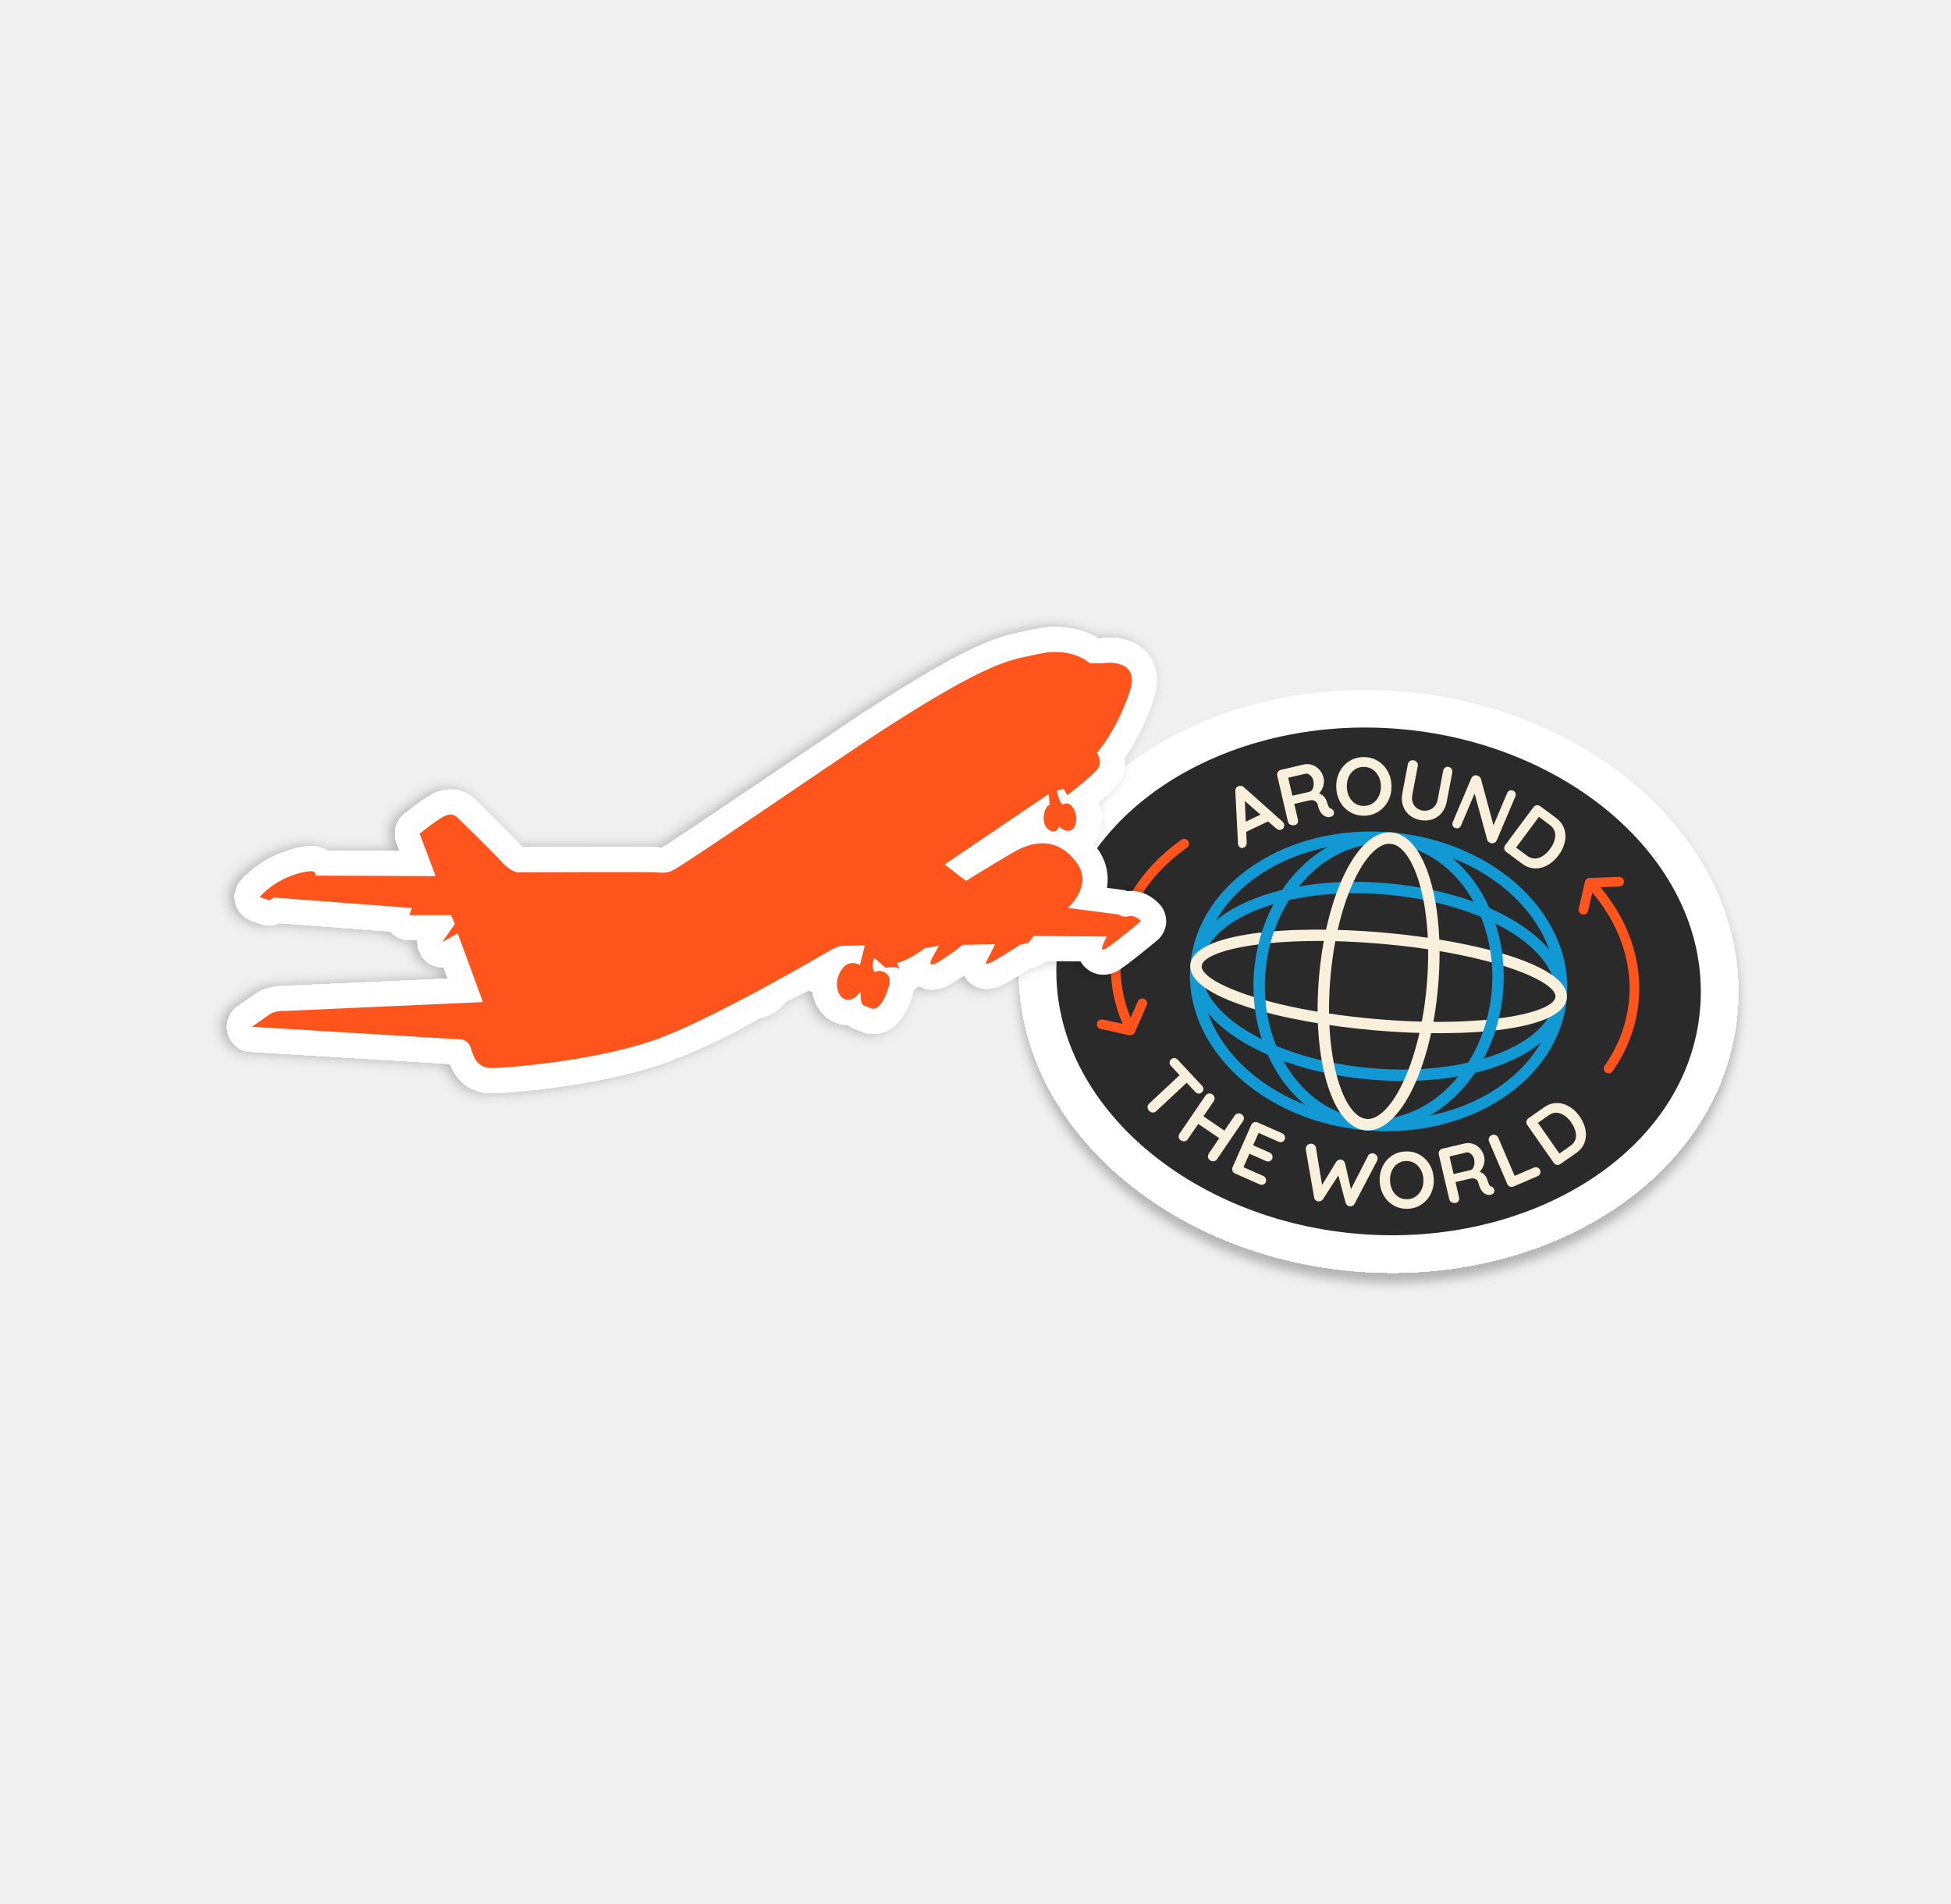
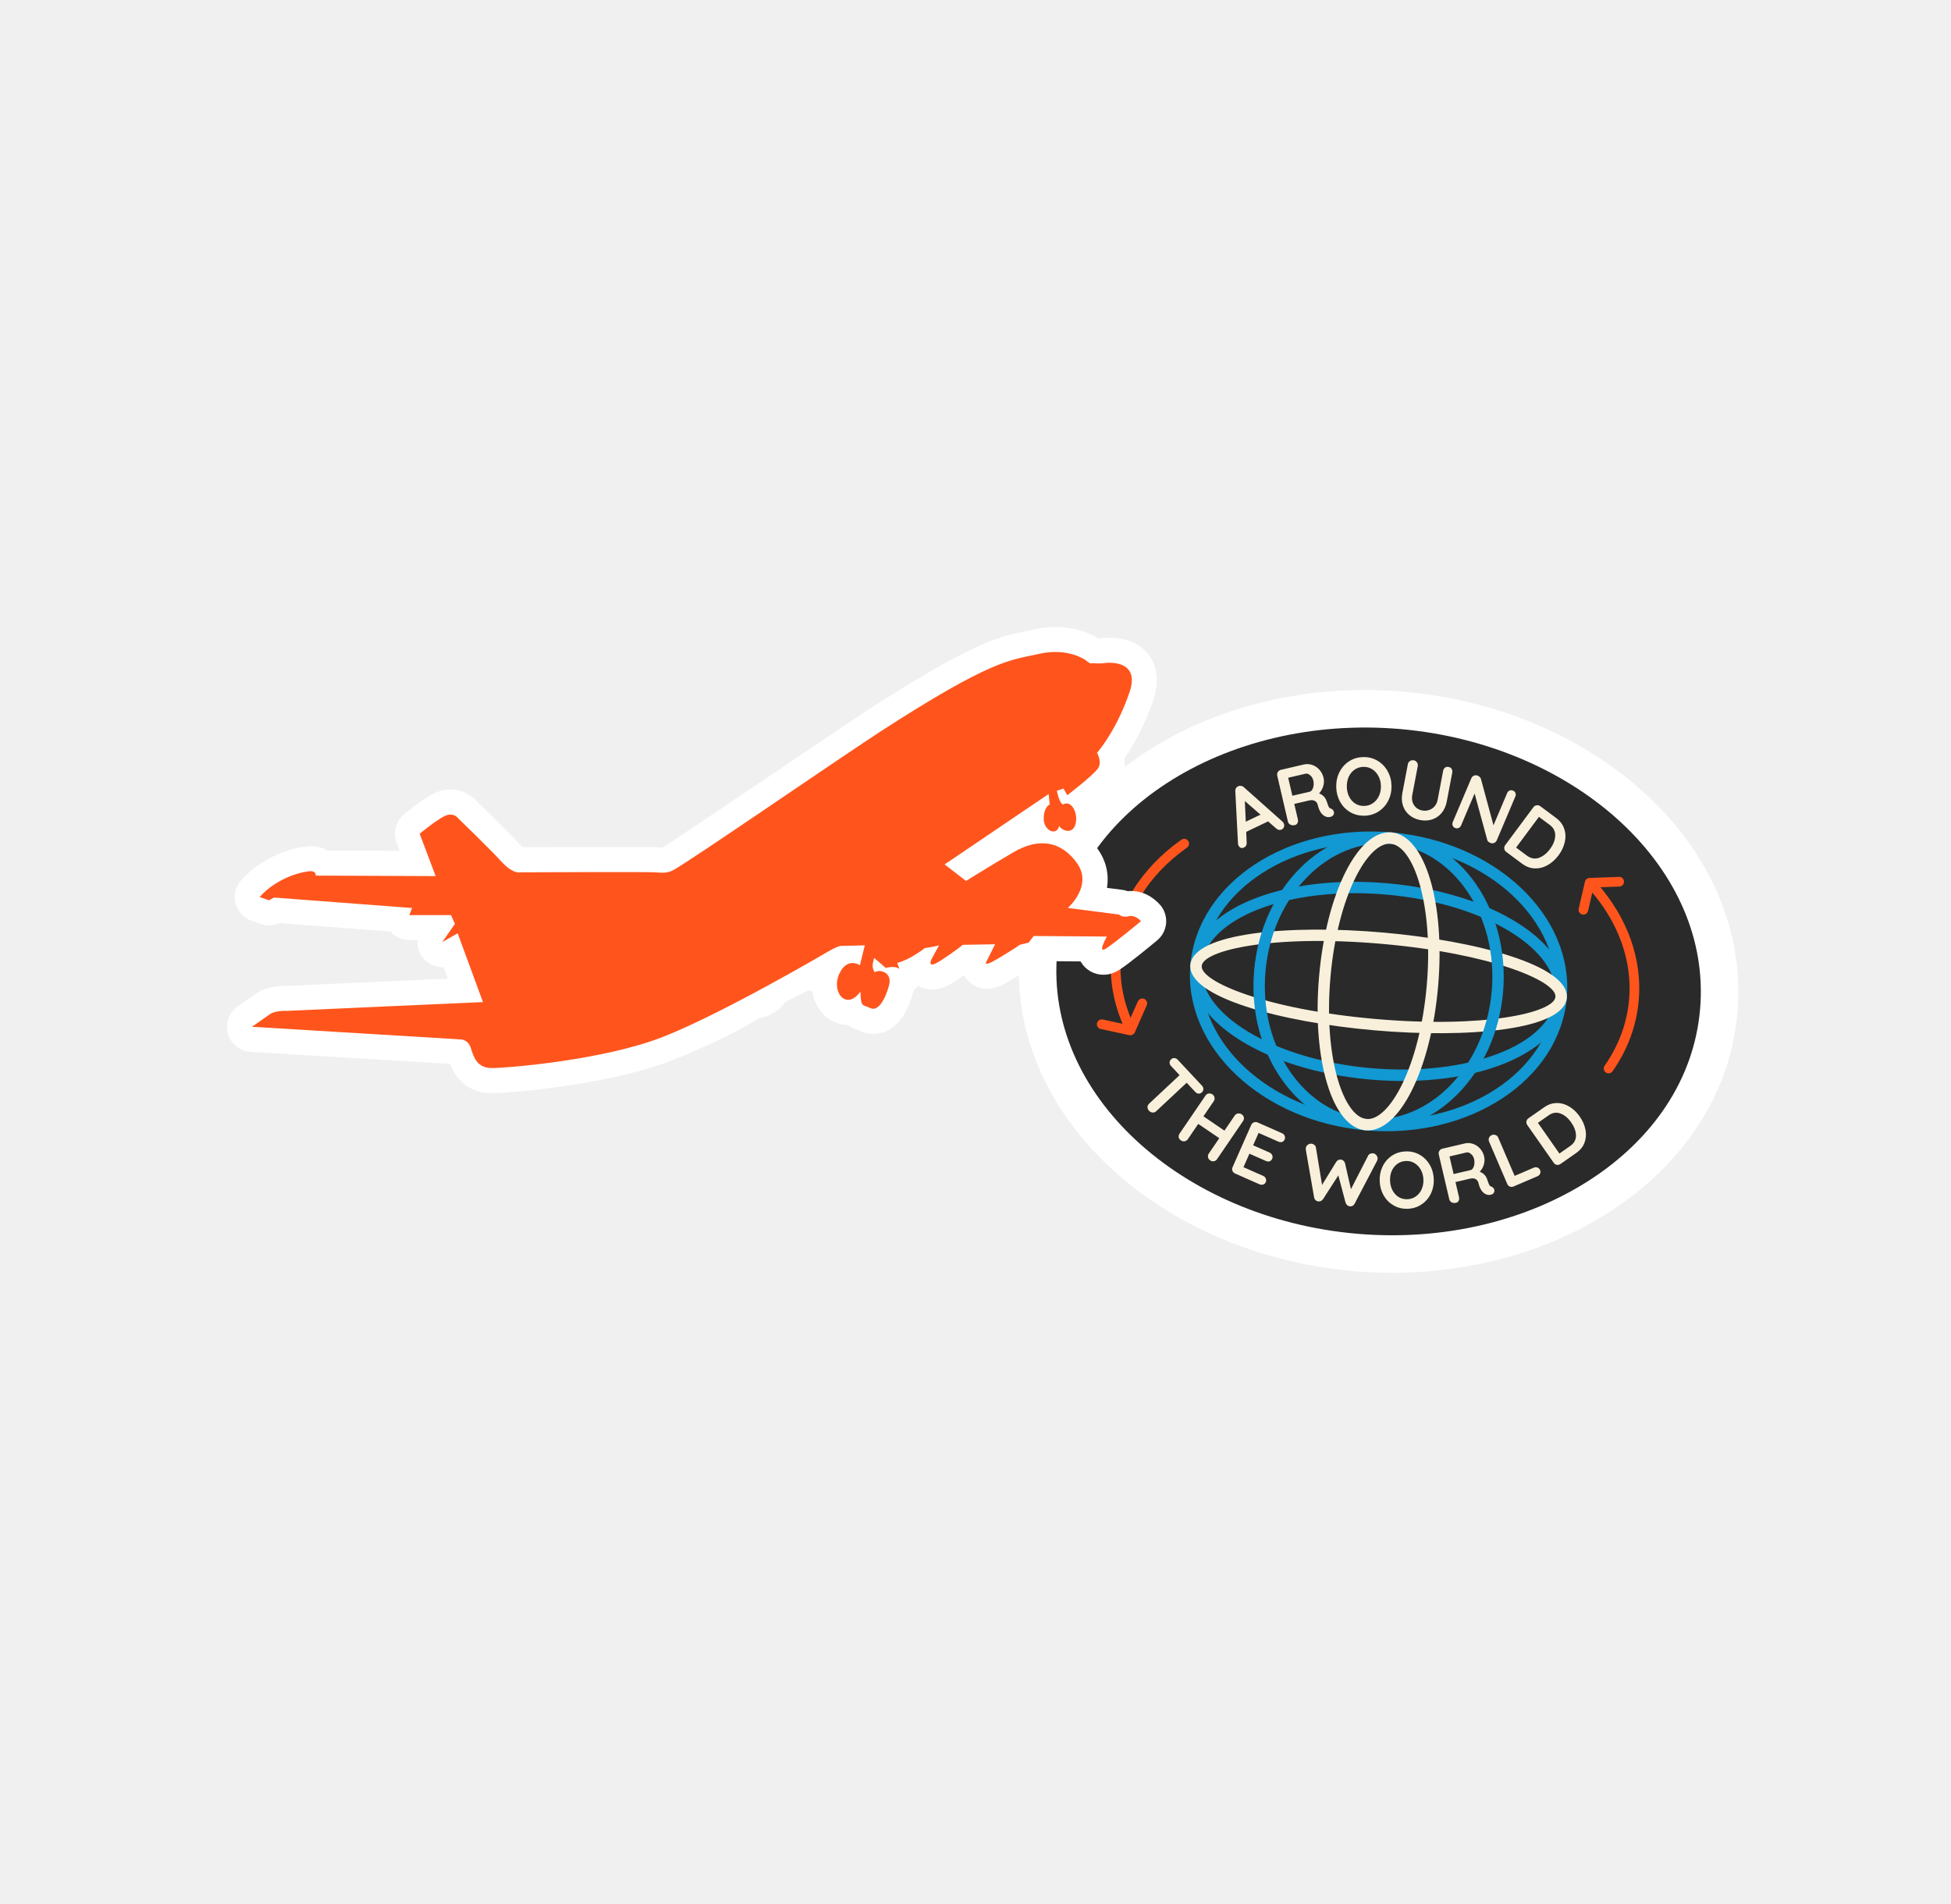
<svg xmlns="http://www.w3.org/2000/svg" width="416" height="406" viewBox="0 0 416 406" fill="none">
-   <g filter="url(#filter0_d_935_36612)">
+   <g>
    <path d="M299.003 151.489C338.107 154.91 369.344 182.863 366.477 215.624C363.611 248.384 327.995 270.487 288.891 267.066C249.787 263.645 218.551 235.693 221.417 202.933C224.284 170.172 259.899 148.068 299.003 151.489Z" fill="#2A2A2A" stroke="white" stroke-width="8" />
    <path d="M273.458 175.21C273.575 175.321 273.661 175.434 273.716 175.549C273.845 175.82 273.864 176.087 273.771 176.35C273.673 176.602 273.509 176.782 273.28 176.892C273.092 176.982 272.892 177.007 272.68 176.967C272.479 176.922 272.289 176.82 272.111 176.661L270.391 175.155L265.722 177.385L265.82 179.685C265.842 179.919 265.802 180.13 265.7 180.32C265.603 180.494 265.466 180.624 265.289 180.709C265.017 180.839 264.773 180.865 264.557 180.789C264.352 180.707 264.189 180.541 264.069 180.291C264.024 180.197 263.993 180.09 263.974 179.971L263.4 168.738C263.384 168.489 263.432 168.267 263.544 168.072C263.657 167.877 263.822 167.741 264.041 167.662C264.229 167.572 264.429 167.547 264.641 167.587C264.858 167.612 265.05 167.706 265.218 167.869L273.458 175.21ZM265.629 175.216L268.763 173.72L265.429 170.809L265.629 175.216Z" fill="#F9F0DC" />
    <path d="M283.758 172.415C283.925 172.471 284.066 172.564 284.179 172.692C284.303 172.817 284.383 172.959 284.42 173.117C284.467 173.32 284.443 173.522 284.347 173.722C284.225 173.964 283.99 174.126 283.64 174.208C283.37 174.271 283.107 174.266 282.853 174.195C281.933 173.922 281.308 173.075 280.978 171.654C280.883 171.249 280.673 170.959 280.347 170.785C280.033 170.609 279.627 170.578 279.131 170.694L275.969 171.43L276.733 174.711C276.804 175.015 276.777 175.283 276.653 175.514C276.54 175.743 276.348 175.888 276.077 175.951C275.75 176.027 275.44 175.999 275.148 175.865C274.864 175.717 274.687 175.496 274.619 175.203L272.343 165.429C272.275 165.136 272.314 164.871 272.461 164.635C272.617 164.384 272.841 164.225 273.134 164.157L278.005 163.023C278.591 162.886 279.18 162.915 279.772 163.11C280.364 163.305 280.877 163.643 281.31 164.125C281.754 164.604 282.056 165.187 282.217 165.875C282.348 166.438 282.324 167.026 282.146 167.638C281.965 168.239 281.669 168.754 281.258 169.182C282.083 169.513 282.627 170.088 282.889 170.906C282.965 171.079 283.023 171.249 283.062 171.419C283.188 171.758 283.293 172.001 283.375 172.148C283.454 172.284 283.581 172.373 283.758 172.415ZM279.267 168.826C279.47 168.779 279.645 168.637 279.792 168.401C279.939 168.164 280.038 167.874 280.088 167.529C280.136 167.173 280.117 166.809 280.03 166.437C279.956 166.122 279.827 165.849 279.643 165.618C279.456 165.377 279.248 165.199 279.02 165.086C278.791 164.973 278.576 164.94 278.373 164.987L274.669 165.85L275.563 169.688L279.267 168.826Z" fill="#F9F0DC" />
    <path d="M296.703 167.59C296.723 168.736 296.488 169.793 295.995 170.763C295.503 171.721 294.81 172.486 293.918 173.058C293.036 173.629 292.034 173.925 290.912 173.945C289.789 173.965 288.771 173.705 287.859 173.166C286.958 172.626 286.244 171.886 285.718 170.946C285.203 169.994 284.935 168.946 284.915 167.8C284.895 166.654 285.125 165.602 285.606 164.644C286.098 163.674 286.784 162.904 287.666 162.332C288.559 161.761 289.566 161.465 290.689 161.445C291.812 161.425 292.824 161.685 293.725 162.225C294.637 162.764 295.357 163.51 295.883 164.461C296.409 165.401 296.683 166.444 296.703 167.59ZM294.446 167.63C294.432 166.855 294.264 166.157 293.94 165.538C293.616 164.907 293.173 164.411 292.611 164.05C292.049 163.69 291.421 163.516 290.726 163.528C290.02 163.541 289.393 163.737 288.844 164.118C288.306 164.486 287.887 164.991 287.586 165.633C287.296 166.275 287.158 166.984 287.172 167.76C287.186 168.535 287.349 169.238 287.661 169.87C287.985 170.501 288.422 170.996 288.973 171.357C289.535 171.706 290.169 171.874 290.875 171.862C291.569 171.849 292.191 171.653 292.74 171.273C293.289 170.892 293.714 170.387 294.015 169.756C294.316 169.114 294.46 168.405 294.446 167.63Z" fill="#F9F0DC" />
    <path d="M308.862 163.541C309.158 163.597 309.379 163.739 309.524 163.967C309.669 164.195 309.712 164.462 309.654 164.769L308.479 170.944C308.3 171.888 307.942 172.686 307.405 173.338C306.869 173.99 306.204 174.453 305.409 174.726C304.615 174.999 303.757 175.048 302.836 174.873C301.915 174.698 301.129 174.336 300.48 173.788C299.841 173.243 299.392 172.568 299.132 171.764C298.873 170.961 298.833 170.087 299.012 169.143L300.187 162.968C300.243 162.673 300.392 162.448 300.633 162.293C300.877 162.128 301.158 162.075 301.476 162.136C301.749 162.187 301.969 162.335 302.134 162.579C302.302 162.811 302.358 163.075 302.302 163.371L301.127 169.546C301.024 170.092 301.05 170.603 301.207 171.081C301.365 171.547 301.622 171.932 301.977 172.235C302.343 172.54 302.759 172.737 303.225 172.826C303.714 172.919 304.191 172.892 304.655 172.744C305.13 172.599 305.533 172.34 305.863 171.967C306.207 171.584 306.431 171.12 306.535 170.574L307.709 164.399C307.768 164.092 307.901 163.858 308.108 163.697C308.315 163.537 308.567 163.484 308.862 163.541Z" fill="#F9F0DC" />
    <path d="M322.621 168.596C322.877 168.704 323.048 168.877 323.136 169.116C323.224 169.354 323.213 169.601 323.105 169.857L319.154 179.177C319.037 179.454 318.841 179.648 318.568 179.759C318.31 179.863 318.043 179.857 317.766 179.739C317.616 179.676 317.476 179.591 317.345 179.485C317.229 179.373 317.157 179.261 317.129 179.149L314.42 169.212L311.527 176.038C311.418 176.294 311.243 176.471 311 176.57C310.768 176.672 310.518 176.667 310.252 176.554C309.996 176.446 309.824 176.273 309.737 176.034C309.649 175.796 309.66 175.549 309.768 175.293L313.718 165.973C313.836 165.696 314.024 165.505 314.282 165.401C314.555 165.29 314.83 165.293 315.107 165.411C315.267 165.479 315.408 165.576 315.53 165.703C315.663 165.835 315.744 165.97 315.773 166.108L318.448 175.993L321.362 169.118C321.471 168.862 321.641 168.683 321.873 168.58C322.116 168.482 322.365 168.487 322.621 168.596Z" fill="#F9F0DC" />
    <path d="M331.765 174.401C332.639 175.05 333.224 175.825 333.522 176.724C333.836 177.621 333.879 178.562 333.652 179.547C333.441 180.529 332.996 181.476 332.32 182.386C331.643 183.296 330.861 183.999 329.974 184.493C329.103 184.986 328.19 185.215 327.233 185.182C326.293 185.147 325.387 184.804 324.513 184.155L321.183 181.679C320.941 181.5 320.796 181.269 320.746 180.986C320.712 180.702 320.785 180.439 320.965 180.197L326.953 172.143C327.133 171.902 327.36 171.761 327.635 171.72C327.927 171.677 328.193 171.745 328.435 171.925L331.765 174.401ZM325.565 182.449C326.401 183.071 327.256 183.23 328.13 182.928C329.011 182.616 329.804 181.987 330.508 181.039C331.213 180.092 331.579 179.153 331.608 178.222C331.652 177.289 331.261 176.515 330.435 175.9L328.135 174.191L323.266 180.74L325.565 182.449Z" fill="#F9F0DC" />
    <path d="M256.277 231.5C256.486 231.724 256.59 231.968 256.59 232.232C256.589 232.497 256.481 232.73 256.265 232.931C256.05 233.132 255.81 233.225 255.546 233.208C255.291 233.183 255.058 233.059 254.849 232.835L253.027 230.886L246.52 236.969C246.304 237.17 246.049 237.261 245.753 237.243C245.465 237.218 245.213 237.089 244.996 236.857C244.779 236.625 244.672 236.369 244.673 236.089C244.683 235.8 244.795 235.555 245.01 235.354L251.518 229.271L249.695 227.322C249.486 227.098 249.382 226.854 249.383 226.589C249.384 226.325 249.492 226.092 249.707 225.891C249.914 225.697 250.15 225.609 250.414 225.626C250.685 225.651 250.922 225.771 251.123 225.987L256.277 231.5Z" fill="#F9F0DC" />
    <path d="M264.751 237.619C265.013 237.798 265.169 238.021 265.22 238.289C265.27 238.556 265.21 238.817 265.037 239.069L259.502 247.187C259.336 247.431 259.111 247.579 258.827 247.633C258.55 247.677 258.281 247.61 258.019 247.431C257.784 247.271 257.637 247.055 257.577 246.78C257.524 246.497 257.58 246.234 257.746 245.99L259.977 242.718L255.497 239.663L253.266 242.935C253.1 243.178 252.87 243.324 252.577 243.371C252.291 243.409 252.031 243.348 251.797 243.188C251.544 243.016 251.387 242.793 251.327 242.519C251.283 242.242 251.344 241.981 251.51 241.738L257.046 233.62C257.212 233.377 257.433 233.233 257.71 233.188C257.994 233.135 258.267 233.197 258.529 233.376C258.763 233.536 258.907 233.757 258.96 234.041C259.02 234.315 258.967 234.574 258.801 234.817L256.599 238.047L261.079 241.103L263.282 237.872C263.448 237.629 263.674 237.488 263.96 237.45C264.253 237.403 264.517 237.459 264.751 237.619Z" fill="#F9F0DC" />
    <path d="M269.351 250.756C269.621 250.875 269.802 251.067 269.896 251.331C270.005 251.59 270.007 251.839 269.901 252.077C269.787 252.336 269.6 252.508 269.34 252.591C269.091 252.679 268.831 252.664 268.562 252.545L263.352 250.245C263.082 250.126 262.893 249.937 262.784 249.678C262.69 249.414 262.703 249.147 262.822 248.877L266.79 239.889C266.909 239.619 267.096 239.435 267.35 239.337C267.619 239.232 267.888 239.24 268.158 239.359L273.367 241.659C273.637 241.778 273.821 241.964 273.919 242.218C274.033 242.467 274.03 242.725 273.911 242.995C273.796 243.254 273.615 243.428 273.365 243.516C273.12 243.594 272.858 243.571 272.578 243.447L268.363 241.587L267.196 244.23L270.711 245.782C270.98 245.901 271.164 246.087 271.263 246.341C271.376 246.59 271.373 246.849 271.254 247.118C271.14 247.377 270.958 247.551 270.709 247.639C270.464 247.717 270.201 247.694 269.921 247.57L266.407 246.019L265.137 248.896L269.351 250.756Z" fill="#F9F0DC" />
    <path d="M292.81 245.938C293.078 245.98 293.308 246.125 293.499 246.373C293.702 246.611 293.78 246.887 293.731 247.2C293.715 247.301 293.681 247.41 293.628 247.528L288.797 256.753C288.7 256.933 288.559 257.065 288.374 257.151C288.188 257.237 287.994 257.27 287.791 257.249C287.589 257.218 287.407 257.132 287.246 256.992C287.084 256.852 286.969 256.668 286.902 256.439L285.365 250.642L282.115 255.692C281.981 255.889 281.816 256.029 281.619 256.113C281.423 256.197 281.223 256.223 281.022 256.192C280.822 256.149 280.647 256.059 280.497 255.92C280.346 255.782 280.252 255.613 280.215 255.412L278.428 245.153C278.414 245.025 278.414 244.91 278.43 244.81C278.479 244.496 278.631 244.256 278.887 244.09C279.155 243.914 279.429 243.847 279.709 243.891C279.933 243.926 280.125 244.019 280.285 244.17C280.447 244.31 280.545 244.486 280.581 244.698L281.897 252.681L284.9 247.782C285.021 247.594 285.174 247.458 285.359 247.372C285.546 247.275 285.746 247.249 285.957 247.293C286.171 247.315 286.347 247.4 286.485 247.548C286.635 247.686 286.739 247.863 286.797 248.078L288.052 253.591L291.716 246.438C291.815 246.247 291.963 246.11 292.159 246.026C292.369 245.932 292.586 245.903 292.81 245.938Z" fill="#F9F0DC" />
    <path d="M305.715 251.381C305.767 252.502 305.565 253.543 305.111 254.506C304.656 255.458 304 256.226 303.142 256.81C302.295 257.394 301.323 257.711 300.225 257.762C299.127 257.813 298.124 257.588 297.215 257.085C296.319 256.582 295.599 255.878 295.058 254.973C294.528 254.056 294.236 253.037 294.184 251.917C294.132 250.796 294.328 249.76 294.772 248.809C295.226 247.846 295.877 247.073 296.723 246.489C297.581 245.905 298.559 245.587 299.657 245.536C300.755 245.485 301.753 245.711 302.65 246.214C303.558 246.716 304.283 247.426 304.825 248.342C305.366 249.247 305.662 250.26 305.715 251.381ZM303.507 251.483C303.472 250.725 303.287 250.047 302.953 249.45C302.618 248.842 302.171 248.369 301.611 248.032C301.051 247.695 300.431 247.542 299.752 247.574C299.061 247.606 298.453 247.816 297.926 248.203C297.41 248.579 297.014 249.085 296.737 249.722C296.472 250.358 296.357 251.056 296.392 251.814C296.427 252.572 296.606 253.256 296.93 253.865C297.264 254.474 297.706 254.947 298.255 255.284C298.815 255.61 299.44 255.757 300.13 255.725C300.81 255.693 301.412 255.483 301.939 255.096C302.466 254.708 302.868 254.202 303.145 253.576C303.421 252.94 303.542 252.242 303.507 251.483Z" fill="#F9F0DC" />
    <path d="M317.97 253.021C318.134 253.075 318.272 253.165 318.382 253.291C318.504 253.413 318.583 253.552 318.619 253.707C318.666 253.905 318.642 254.103 318.549 254.299C318.43 254.537 318.199 254.695 317.857 254.776C317.592 254.838 317.335 254.834 317.086 254.764C316.186 254.498 315.573 253.669 315.247 252.279C315.154 251.882 314.948 251.598 314.629 251.429C314.321 251.256 313.924 251.227 313.439 251.341L310.344 252.065L311.096 255.276C311.165 255.574 311.139 255.837 311.018 256.063C310.907 256.287 310.72 256.43 310.455 256.492C310.135 256.566 309.831 256.539 309.545 256.408C309.266 256.263 309.094 256.048 309.027 255.761L306.786 246.194C306.719 245.907 306.757 245.648 306.901 245.417C307.053 245.171 307.273 245.015 307.559 244.948L312.326 243.832C312.9 243.697 313.477 243.725 314.057 243.915C314.637 244.105 315.139 244.436 315.564 244.907C315.999 245.375 316.296 245.946 316.453 246.619C316.583 247.171 316.56 247.746 316.386 248.346C316.21 248.934 315.921 249.438 315.518 249.858C316.327 250.181 316.86 250.743 317.118 251.544C317.192 251.713 317.249 251.88 317.288 252.046C317.412 252.377 317.514 252.615 317.595 252.759C317.672 252.892 317.797 252.98 317.97 253.021ZM313.569 249.512C313.768 249.465 313.939 249.326 314.083 249.095C314.226 248.863 314.323 248.579 314.372 248.241C314.418 247.893 314.399 247.537 314.313 247.173C314.241 246.864 314.114 246.596 313.934 246.371C313.75 246.135 313.547 245.961 313.323 245.851C313.099 245.74 312.888 245.708 312.689 245.755L309.064 246.603L309.944 250.361L313.569 249.512Z" fill="#F9F0DC" />
    <path d="M327.033 248.999C327.304 248.883 327.566 248.875 327.819 248.976C328.078 249.062 328.265 249.241 328.381 249.512C328.493 249.772 328.493 250.031 328.382 250.289C328.276 250.531 328.088 250.711 327.817 250.827L322.739 253.004C322.469 253.12 322.201 253.13 321.938 253.033C321.681 252.922 321.494 252.73 321.378 252.46L317.505 243.429C317.389 243.158 317.387 242.894 317.498 242.637C317.606 242.369 317.805 242.172 318.097 242.047C318.357 241.936 318.621 241.933 318.889 242.041C319.152 242.137 319.342 242.321 319.458 242.592L322.955 250.747L327.033 248.999Z" fill="#F9F0DC" />
    <path d="M329.24 236.131C330.113 235.52 331.013 235.216 331.94 235.217C332.871 235.203 333.758 235.453 334.603 235.969C335.45 236.469 336.192 237.174 336.829 238.084C337.465 238.994 337.876 239.937 338.062 240.914C338.25 241.875 338.181 242.795 337.854 243.673C337.531 244.535 336.933 245.272 336.06 245.882L332.73 248.211C332.489 248.38 332.23 248.444 331.952 248.403C331.677 248.346 331.455 248.197 331.286 247.955L325.655 239.904C325.486 239.662 325.425 239.407 325.473 239.139C325.523 238.855 325.669 238.628 325.91 238.46L329.24 236.131ZM334.8 244.378C335.636 243.793 336.048 243.048 336.038 242.143C336.02 241.228 335.68 240.297 335.018 239.35C334.355 238.403 333.596 237.772 332.74 237.458C331.887 237.128 331.047 237.252 330.221 237.83L327.922 239.438L332.502 245.985L334.8 244.378Z" fill="#F9F0DC" />
    <path d="M291.169 241.035C269.041 239.099 252.28 223.274 253.813 205.759C255.345 188.244 274.599 175.57 296.727 177.506C318.855 179.442 335.616 195.266 334.083 212.782C332.551 230.297 313.297 242.971 291.169 241.035ZM296.515 179.925C275.718 178.105 257.648 189.786 256.232 205.971C254.816 222.155 270.583 236.796 291.381 238.616C312.178 240.435 330.248 228.755 331.664 212.57C333.08 196.385 317.313 181.745 296.515 179.925Z" fill="#1298D2" />
    <path d="M292.118 230.205C269.611 228.236 252.787 217.5 253.814 205.767C254.84 194.034 273.273 186.383 295.78 188.352C318.287 190.321 335.111 201.056 334.084 212.79C333.058 224.523 314.625 232.174 292.118 230.205ZM295.569 190.763C274.771 188.944 257.126 195.769 256.234 205.971C255.341 216.172 271.533 225.958 292.33 227.777C313.128 229.597 330.773 222.771 331.666 212.57C332.558 202.369 316.366 192.583 295.569 190.763Z" fill="#1298D2" />
    <path d="M293.035 219.707C273.093 217.962 253.213 212.615 253.812 205.768C254.411 198.922 274.917 197.108 294.86 198.853C314.802 200.598 334.682 205.945 334.083 212.791C333.484 219.638 312.978 221.452 293.035 219.707ZM294.648 201.272C271.278 199.228 256.524 202.633 256.232 205.98C255.939 209.327 269.877 215.243 293.247 217.288C316.617 219.332 331.371 215.926 331.664 212.58C331.956 209.233 318.018 203.317 294.648 201.272Z" fill="#F9F0DC" />
    <path d="M291.17 241.036C276.534 239.756 265.878 224.465 267.41 206.95C268.943 189.435 282.092 176.227 296.729 177.507C311.365 178.788 322.021 194.078 320.489 211.594C318.956 229.109 305.807 242.317 291.17 241.036ZM296.517 179.926C283.219 178.763 271.246 190.977 269.83 207.162C268.414 223.346 278.084 237.454 291.382 238.617C304.68 239.781 316.653 227.567 318.069 211.382C319.485 195.197 309.815 181.09 296.517 179.926Z" fill="#1298D2" />
    <path d="M291.17 241.037C284.057 240.414 279.705 225.976 281.264 208.162C282.822 190.348 289.615 176.885 296.728 177.507C303.84 178.13 308.192 192.568 306.634 210.382C305.075 228.195 298.282 241.659 291.17 241.037ZM296.516 179.927C291.662 179.502 285.197 191.076 283.683 208.374C282.17 225.671 286.527 238.193 291.381 238.617C296.236 239.042 302.701 227.468 304.214 210.17C305.728 192.872 301.371 180.351 296.516 179.927Z" fill="#F9F0DC" />
    <path d="M240.668 219.934C240.313 219.903 239.983 219.687 239.818 219.339C237.447 214.216 236.483 208.882 236.955 203.487C237.788 193.972 243.098 185.295 251.899 179.06C252.366 178.735 253.007 178.84 253.34 179.308C253.673 179.776 253.56 180.416 253.092 180.749C244.793 186.629 239.79 194.772 239.011 203.675C238.571 208.707 239.475 213.694 241.697 218.48C241.937 218.997 241.712 219.611 241.196 219.85C241.027 219.925 240.845 219.957 240.676 219.943L240.668 219.934Z" fill="#FF551D" />
    <path d="M342.898 228.878C342.72 228.863 342.555 228.808 342.402 228.697C341.935 228.372 341.82 227.728 342.146 227.261C345.166 222.926 346.922 218.179 347.363 213.139C348.077 204.97 345.121 196.683 339.037 189.788C338.66 189.357 338.701 188.711 339.132 188.334C339.555 187.957 340.209 187.998 340.586 188.429C347.048 195.747 350.183 204.586 349.419 213.319C348.946 218.722 347.071 223.807 343.838 228.441C343.616 228.754 343.253 228.909 342.898 228.878Z" fill="#FF551D" />
    <path d="M240.922 220.754C240.882 220.751 240.833 220.746 240.793 220.743L234.693 219.421C234.134 219.299 233.784 218.748 233.906 218.19C234.028 217.632 234.579 217.282 235.137 217.404L240.408 218.548L242.618 213.54C242.851 213.016 243.456 212.785 243.981 213.01C244.505 213.242 244.736 213.848 244.511 214.372L241.967 220.147C241.785 220.553 241.366 220.793 240.93 220.755L240.922 220.754Z" fill="#FF551D" />
    <path d="M337.529 195.028C337.481 195.024 337.433 195.02 337.385 195.007C336.828 194.877 336.486 194.327 336.616 193.77L337.948 188.02C338.052 187.566 338.447 187.235 338.912 187.218L345.205 186.989C345.784 186.966 346.256 187.414 346.272 187.984C346.295 188.555 345.846 189.036 345.276 189.051L339.766 189.251L338.614 194.237C338.497 194.747 338.021 195.079 337.521 195.036L337.529 195.028Z" fill="#FF551D" />
  </g>
-   <g filter="url(#filter1_d_935_36612)">
+   <g>
    <path d="M247.407 193.026C246.819 192.314 244.616 190.001 241.195 190.001C240.948 190.001 240.716 190.001 240.469 190.042C240.1 189.906 239.703 189.81 239.306 189.755L236.036 189.331C236.473 186.649 235.981 183.761 234.065 181.052C233.764 180.627 233.463 180.244 233.162 179.875C233.791 179.054 234.27 178.082 234.544 176.96C235.023 175.017 234.886 172.95 234.202 171.13C235.94 169.68 237.664 168.106 238.499 166.929C238.677 166.683 238.841 166.409 238.964 166.135C239.689 164.753 239.963 163.221 239.785 161.647C241.605 159.047 243.945 155.01 245.888 149.372C247.503 144.692 246.34 141.613 245.095 139.861C243.316 137.371 240.291 136.002 236.569 136.002C235.871 136.002 235.146 136.057 234.612 136.139H234.448C234.352 136.139 234.257 136.139 234.161 136.139C232.806 135.29 229.645 133.703 225.047 133.703C223.542 133.703 221.995 133.881 220.449 134.223C219.874 134.36 219.313 134.469 218.766 134.579C212.922 135.783 207.394 136.919 184.321 151.862C177.684 156.242 144.061 179.095 141.229 180.751C140.955 180.751 140.668 180.723 140.339 180.71L139.997 180.682C139.655 180.655 139.026 180.614 131.431 180.614C123.836 180.614 113.723 180.655 111.451 180.669C111.328 180.559 111.164 180.409 110.958 180.19C108.632 177.631 102.871 172.034 101.667 170.87C100.517 169.57 98.588 168.366 96.097 168.366C94.701 168.366 93.319 168.736 91.992 169.475C89.501 170.857 86.436 173.416 86.107 173.703C84.383 175.154 83.754 177.548 84.547 179.656L85.218 181.449L69.781 181.38C68.769 180.764 67.578 180.436 66.292 180.436C64.13 180.436 56.74 181.777 51.403 187.73C50.213 189.071 49.761 190.918 50.226 192.656C50.691 194.394 51.992 195.776 53.688 196.351C54.852 196.734 55.385 196.939 55.454 196.967C56.795 197.487 58.286 197.432 59.587 196.844L83.261 198.636C84.273 199.8 85.738 200.484 87.298 200.484H89.022C88.913 201.921 89.378 203.385 90.404 204.507C91.499 205.711 93.045 206.327 94.592 206.231L95.495 208.695L61.092 210.241C61.01 210.241 60.928 210.241 60.818 210.241C58.245 210.241 56.138 210.802 54.564 211.897L50.678 214.606C48.817 215.906 47.982 218.233 48.598 220.422C49.214 222.612 51.143 224.158 53.401 224.295L95.933 226.868C96.973 229.399 99.299 233.108 104.869 233.108C109.07 233.108 130.199 231.26 143.432 226.047C153.244 222.174 159.292 218.725 161.865 217.124C164.068 216.81 166.053 215.564 167.503 213.635C168.612 213.06 170.404 212.17 172.402 211.185C172.471 211.213 172.553 211.254 172.621 211.281C172.826 211.363 173.032 211.431 173.251 211.486C173.456 212.8 173.921 214.045 174.633 215.126C176.056 217.261 178.355 218.547 180.805 218.561C181.379 218.999 182.091 219.382 182.967 219.67C183.035 219.697 183.117 219.711 183.186 219.752C184.144 220.231 185.156 220.477 186.21 220.477C188.495 220.477 192.628 219.314 194.722 211.568C194.763 211.404 194.804 211.24 194.845 211.076C195.201 210.829 195.529 210.542 195.817 210.214C196.692 210.734 197.705 211.021 198.772 211.021C200.661 211.021 202.289 210.118 203.63 209.242C204.356 208.763 204.999 208.339 205.56 207.942C206.518 209.735 208.379 210.857 210.459 210.857C212.183 210.857 213.73 210.118 215.81 208.859C217.534 207.805 218.848 206.998 219.71 206.423L220.668 206.19C221.53 205.971 222.31 205.547 222.967 204.959L230.397 205.013C230.397 205.013 230.439 205.096 230.466 205.123C231.451 206.806 233.285 207.86 235.256 207.86C236.405 207.86 237.513 207.531 238.649 206.82C240.716 205.52 245.752 201.346 246.737 200.525C247.818 199.622 248.502 198.322 248.639 196.912C248.762 195.503 248.324 194.093 247.421 193.012L247.407 193.026Z" fill="white" />
    <path d="M231.572 140.831C231.572 140.831 227.823 138.012 221.596 139.422C215.384 140.831 211.853 140.352 187.221 156.322C175.479 164.068 147.919 183.076 143.581 185.539C142.294 186.237 141.35 186.114 139.585 186.018C137.819 185.895 110.97 186.018 110.97 186.018C110.97 186.018 109.438 186.483 106.974 183.787C104.511 181.078 97.71 174.509 97.71 174.509C97.71 174.509 96.656 172.976 94.535 174.153C92.428 175.33 89.485 177.793 89.485 177.793L92.893 186.825L67.316 186.716C67.316 186.716 67.439 185.771 66.263 185.771C65.086 185.771 59.338 186.825 55.356 191.286C56.766 191.752 57.354 191.984 57.354 191.984L58.408 191.396L87.857 193.626L87.269 195.145H96.177L96.998 197.02L94.302 200.893L97.587 199.018L102.978 213.688L61.09 215.563C61.09 215.563 58.75 215.44 57.573 216.261C56.396 217.082 53.714 218.957 53.714 218.957L98.285 221.652C98.285 221.652 99.817 221.652 100.406 223.527C100.994 225.402 101.692 227.756 104.867 227.756C108.042 227.756 128.678 226.114 141.473 221.064C154.255 216.014 175.835 203.342 175.835 203.342C175.835 203.342 178.531 201.7 179.366 201.7C180.2 201.7 184.402 201.591 184.402 201.591L183.348 205.819C183.348 205.819 180.543 203.945 178.887 207.817C177.245 211.69 180.543 215.563 183.457 211.444C183.567 214.961 183.923 214.153 185.565 214.961C187.207 215.782 188.726 213.195 189.561 210.157C190.382 207.106 187.221 206.64 186.509 207.352C186.153 206.64 185.797 206.175 186.386 204.287C187.563 205.231 188.849 206.408 188.849 206.408C188.849 206.408 190.833 205.819 191.778 206.64L191.312 205.34C191.312 205.34 193.885 204.752 197.169 202.179C199.509 201.823 200.221 201.591 200.221 201.591L198.688 204.41C198.688 204.41 197.279 206.996 200.686 204.766C204.094 202.535 205.257 201.481 205.257 201.481L212.181 201.358L210.416 204.875C210.416 204.875 209.13 206.64 213.002 204.287C216.875 201.947 217.464 201.468 217.464 201.468L219.338 201.002L220.406 199.593L236.006 199.716C236.006 199.716 233.885 203.466 235.774 202.302C237.648 201.126 243.286 196.432 243.286 196.432C243.286 196.432 242.11 195.036 240.7 195.378C239.291 195.734 238.593 195.022 238.593 195.022L227.686 193.613C227.686 193.613 233.078 188.919 229.67 184.102C226.276 179.299 221.46 178.573 216.068 181.748C210.676 184.909 205.982 187.852 205.982 187.852L201.412 184.335L223.594 169.323L223.827 171.553C223.827 171.553 222.541 172.032 222.541 174.605C222.541 177.178 225.346 178.354 225.825 176.138C226.523 177.191 228.753 178.012 229.342 175.659C229.93 173.305 228.398 170.499 226.646 171.553C225.825 171.197 225.346 168.625 225.346 168.625L226.755 168.159L227.577 169.569C227.577 169.569 232.982 165.464 234.145 163.821C234.145 163.698 235.076 162.768 233.912 160.537C235.199 159.004 238.374 154.79 240.837 147.633C243.3 140.475 235.91 141.297 235.322 141.42C234.734 141.529 232.859 141.42 232.859 141.42C232.859 141.42 232.626 141.762 231.559 140.831H231.572Z" fill="#FF551D" />
  </g>
  <defs>
    <filter id="filter0_d_935_36612" x="215.175" y="147.145" width="157.545" height="128.378" filterUnits="userSpaceOnUse" color-interpolation-filters="sRGB">
      <feFlood flood-opacity="0" result="BackgroundImageFix" />
      <feColorMatrix in="SourceAlpha" type="matrix" values="0 0 0 0 0 0 0 0 0 0 0 0 0 0 0 0 0 0 127 0" result="hardAlpha" />
      <feOffset dy="2.057" />
      <feGaussianBlur stdDeviation="1.028" />
      <feComposite in2="hardAlpha" operator="out" />
      <feColorMatrix type="matrix" values="0 0 0 0 0 0 0 0 0 0 0 0 0 0 0 0 0 0 0.25 0" />
      <feBlend mode="normal" in2="BackgroundImageFix" result="effect1_dropShadow_935_36612" />
      <feBlend mode="normal" in="SourceGraphic" in2="effect1_dropShadow_935_36612" result="shape" />
    </filter>
    <filter id="filter1_d_935_36612" x="44.919" y="131.225" width="205.218" height="104.361" filterUnits="userSpaceOnUse" color-interpolation-filters="sRGB">
      <feFlood flood-opacity="0" result="BackgroundImageFix" />
      <feColorMatrix in="SourceAlpha" type="matrix" values="0 0 0 0 0 0 0 0 0 0 0 0 0 0 0 0 0 0 127 0" result="hardAlpha" />
      <feOffset dx="-1" />
      <feGaussianBlur stdDeviation="1.239" />
      <feComposite in2="hardAlpha" operator="out" />
      <feColorMatrix type="matrix" values="0 0 0 0 0 0 0 0 0 0 0 0 0 0 0 0 0 0 0.25 0" />
      <feBlend mode="normal" in2="BackgroundImageFix" result="effect1_dropShadow_935_36612" />
      <feBlend mode="normal" in="SourceGraphic" in2="effect1_dropShadow_935_36612" result="shape" />
    </filter>
  </defs>
</svg>
